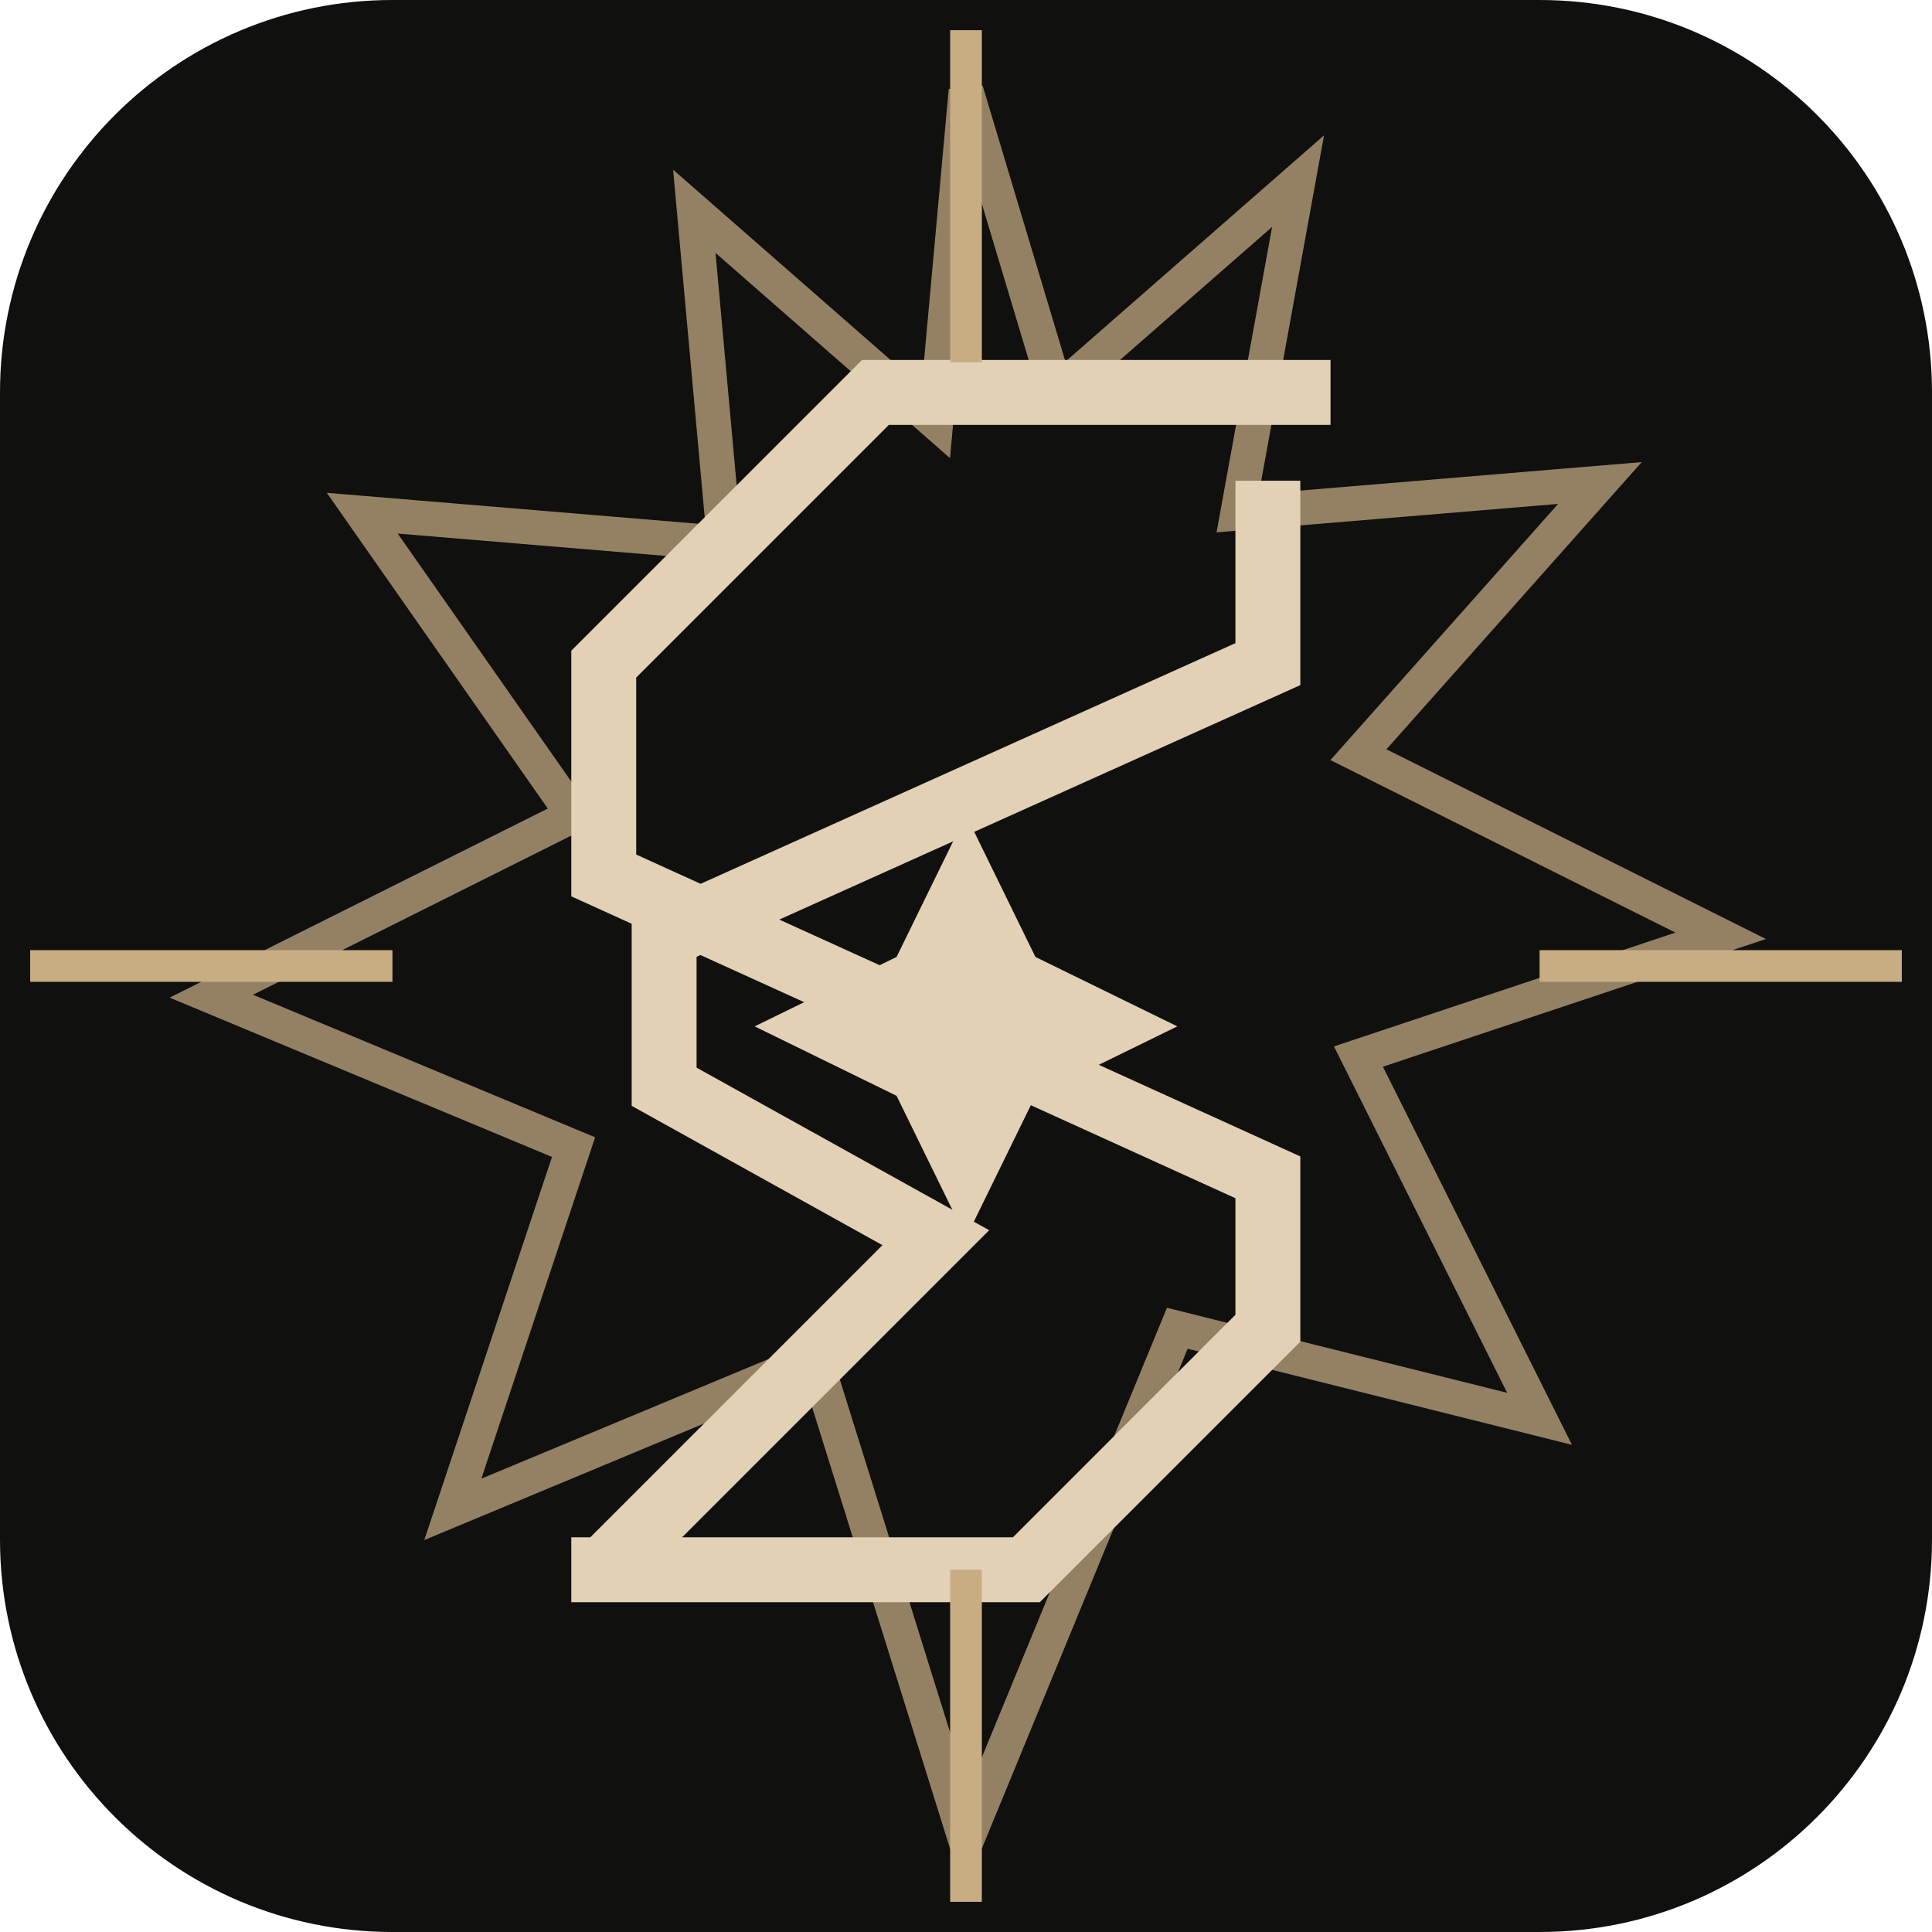
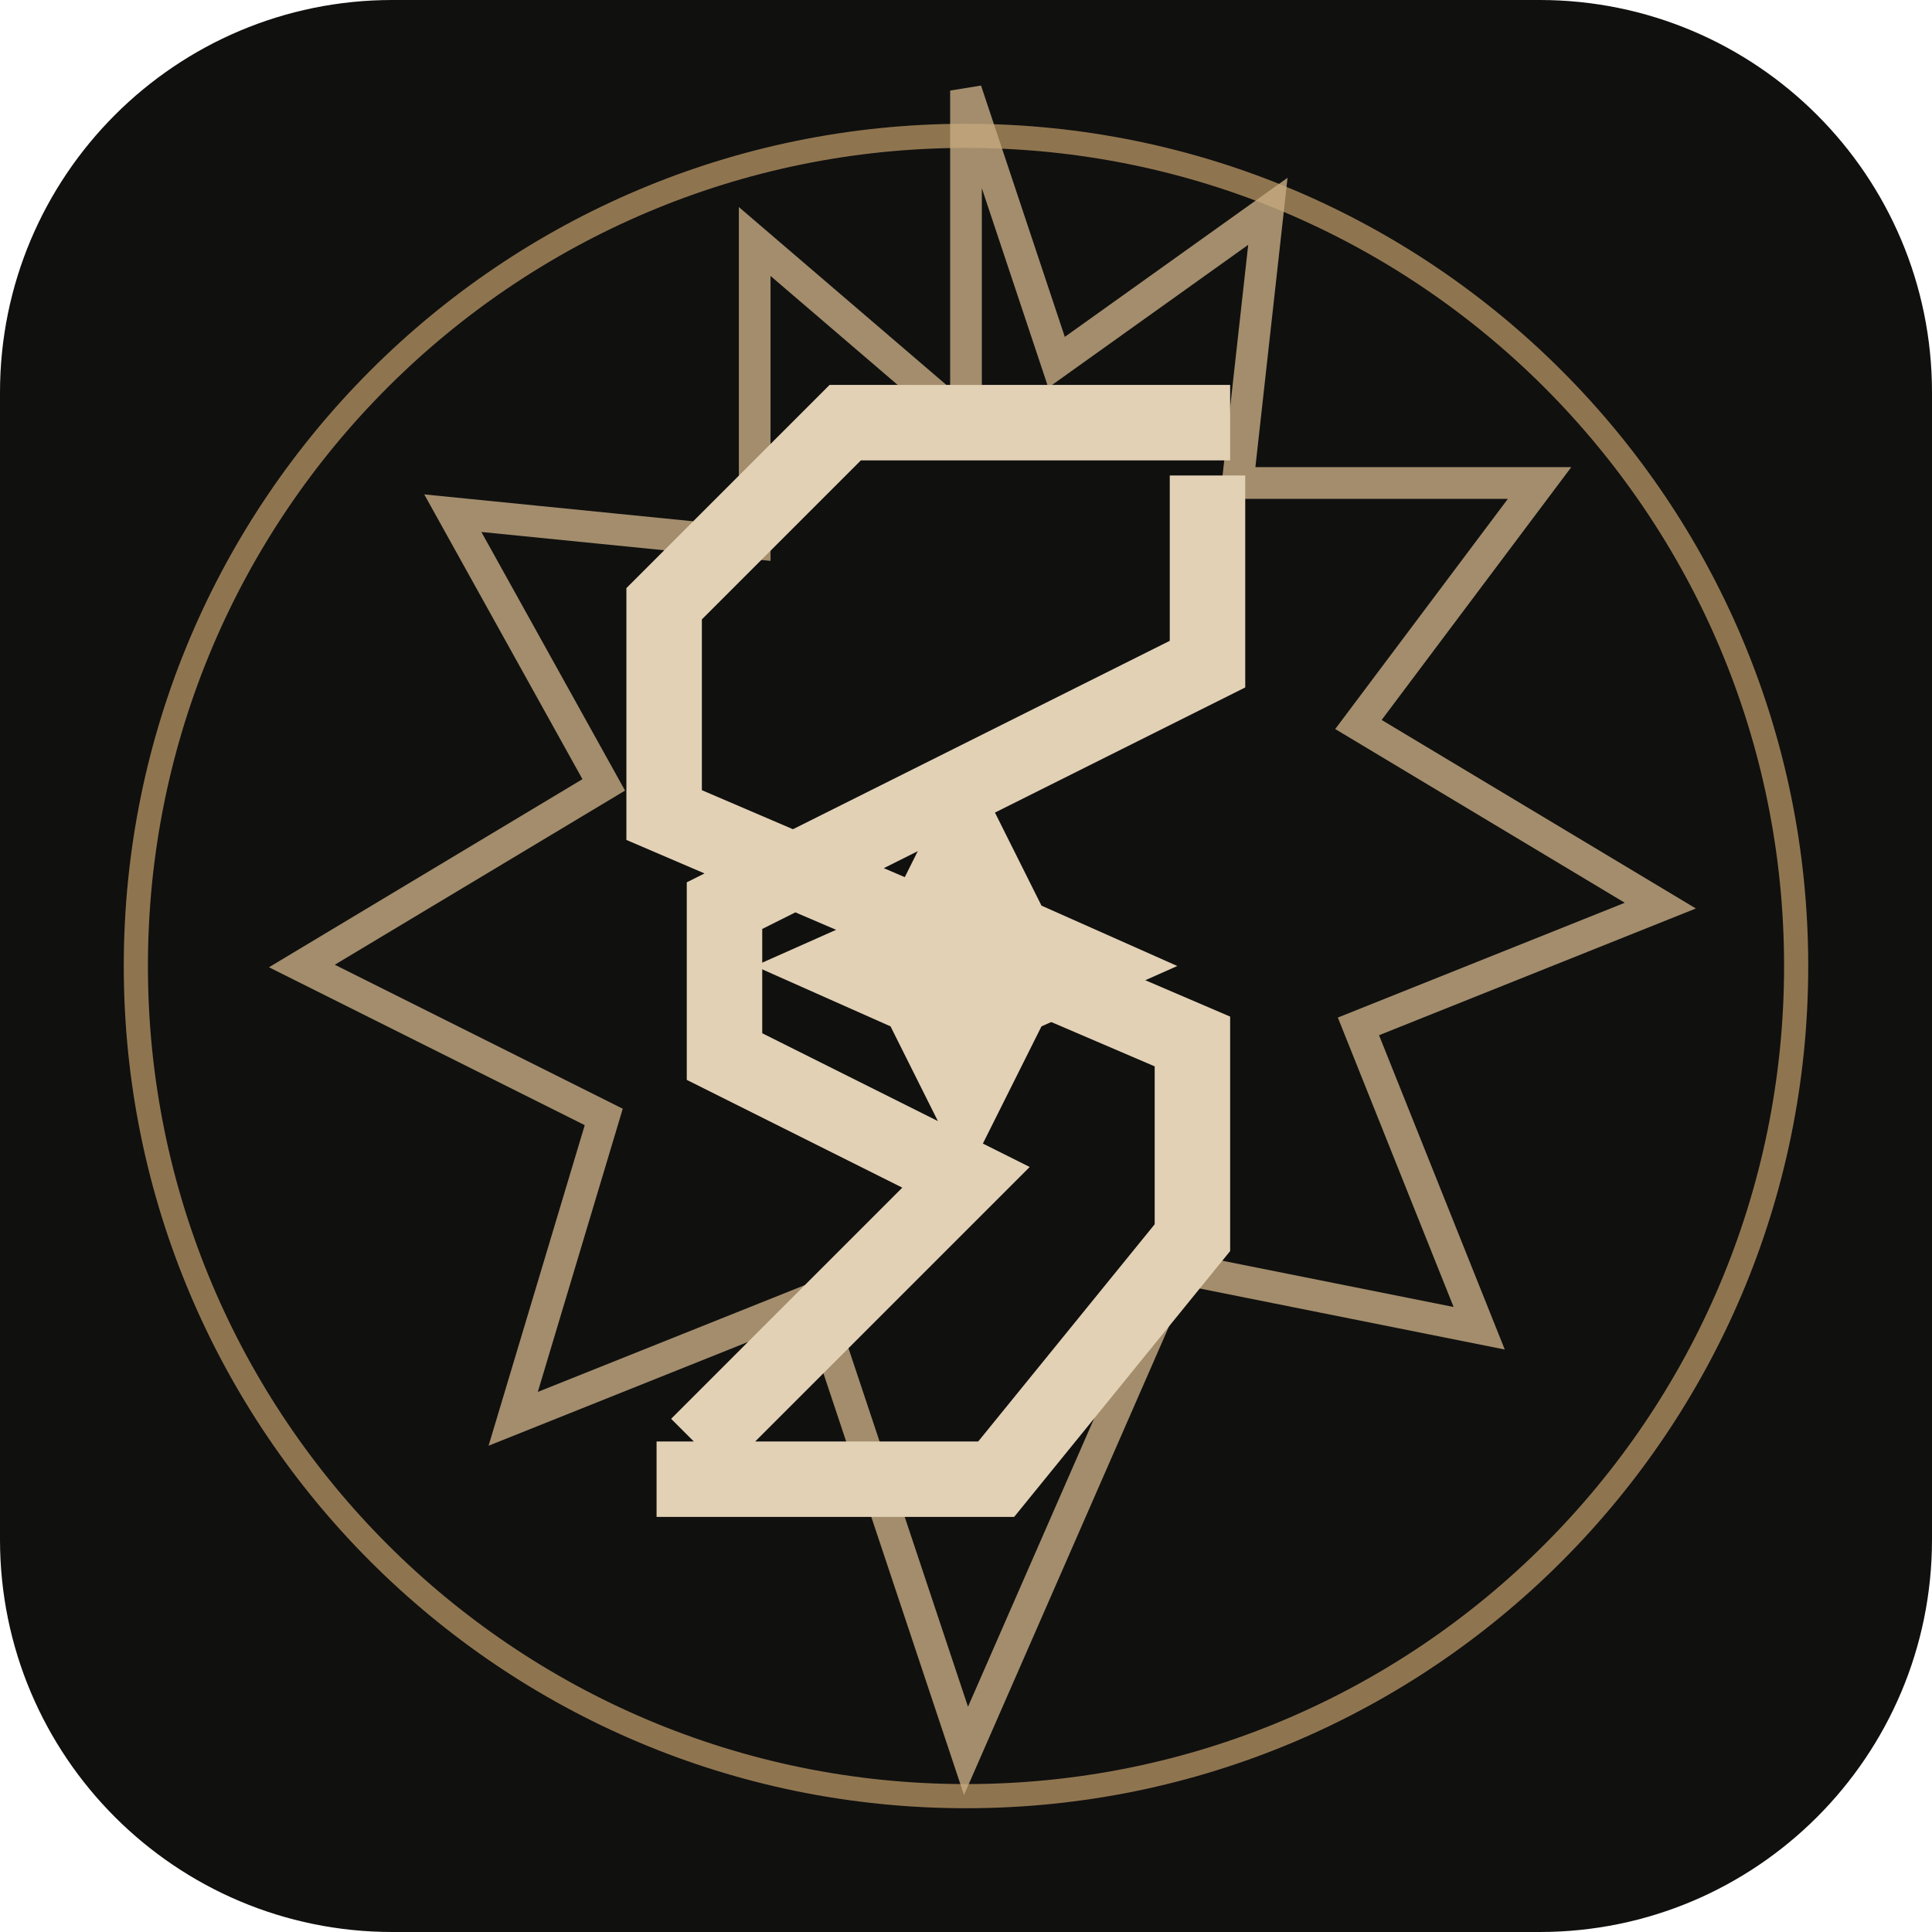
<svg xmlns="http://www.w3.org/2000/svg" viewBox="0 0 64 64">
  <rect width="64" height="64" rx="13" fill="#10100f" />
-   <path d="M32 3 35 13 43 6 41 17 53 16 45 25 57 31 45 35 51 47 39 44 32 61 27 45 15 50 19 38 7 33 19 27 12 17 24 18 23 7 31 14Z" fill="none" stroke="#c8ad83" stroke-width="1.15" stroke-linejoin="miter" opacity=".72" />
-   <path d="M43 13H29L20 22V29L42 39 42 44 34 52H20M21 51 31 41 22 36 22 31 42 22 42 17" fill="none" stroke="#e2d1b5" stroke-width="2.15" stroke-linecap="square" stroke-linejoin="miter" />
-   <path d="M32 1V12M32 52V63M1 32H13M51 32H63" stroke="#c8ad83" stroke-width="1.05" />
-   <path d="m32 27 2.3 4.7L39 34l-4.7 2.3L32 41l-2.3-4.7L25 34l4.7-2.3Z" fill="#e2d1b5" />
+   <circle cx="32" cy="32" r="27.5" fill="none" stroke="#8f754f" stroke-width=".8" />
+   <path d="M32 3 35 12 42 7 41 16 51 16 45 24 55 30 45 34 49 44 39 42 32 58 27 43 17 47 20 37 10 32 20 26 15 17 25 18 25 8 32 14Z" fill="none" stroke="#c8ad83" stroke-width="1.05" stroke-linejoin="miter" opacity=".8" />
+   <path d="M39.5 14H28L22 20V27L39.5 34.5V41L33 49H23M24 47 32 39 24 35V30L40 22V17" fill="none" stroke="#e2d1b5" stroke-width="2.5" stroke-linecap="square" stroke-linejoin="miter" />
+   <path d="m32 25 2.5 5L39 32l-4.5 2-2.5 5-2.5-5L25 32l4.5-2Z" fill="#e2d1b5" />
</svg>
